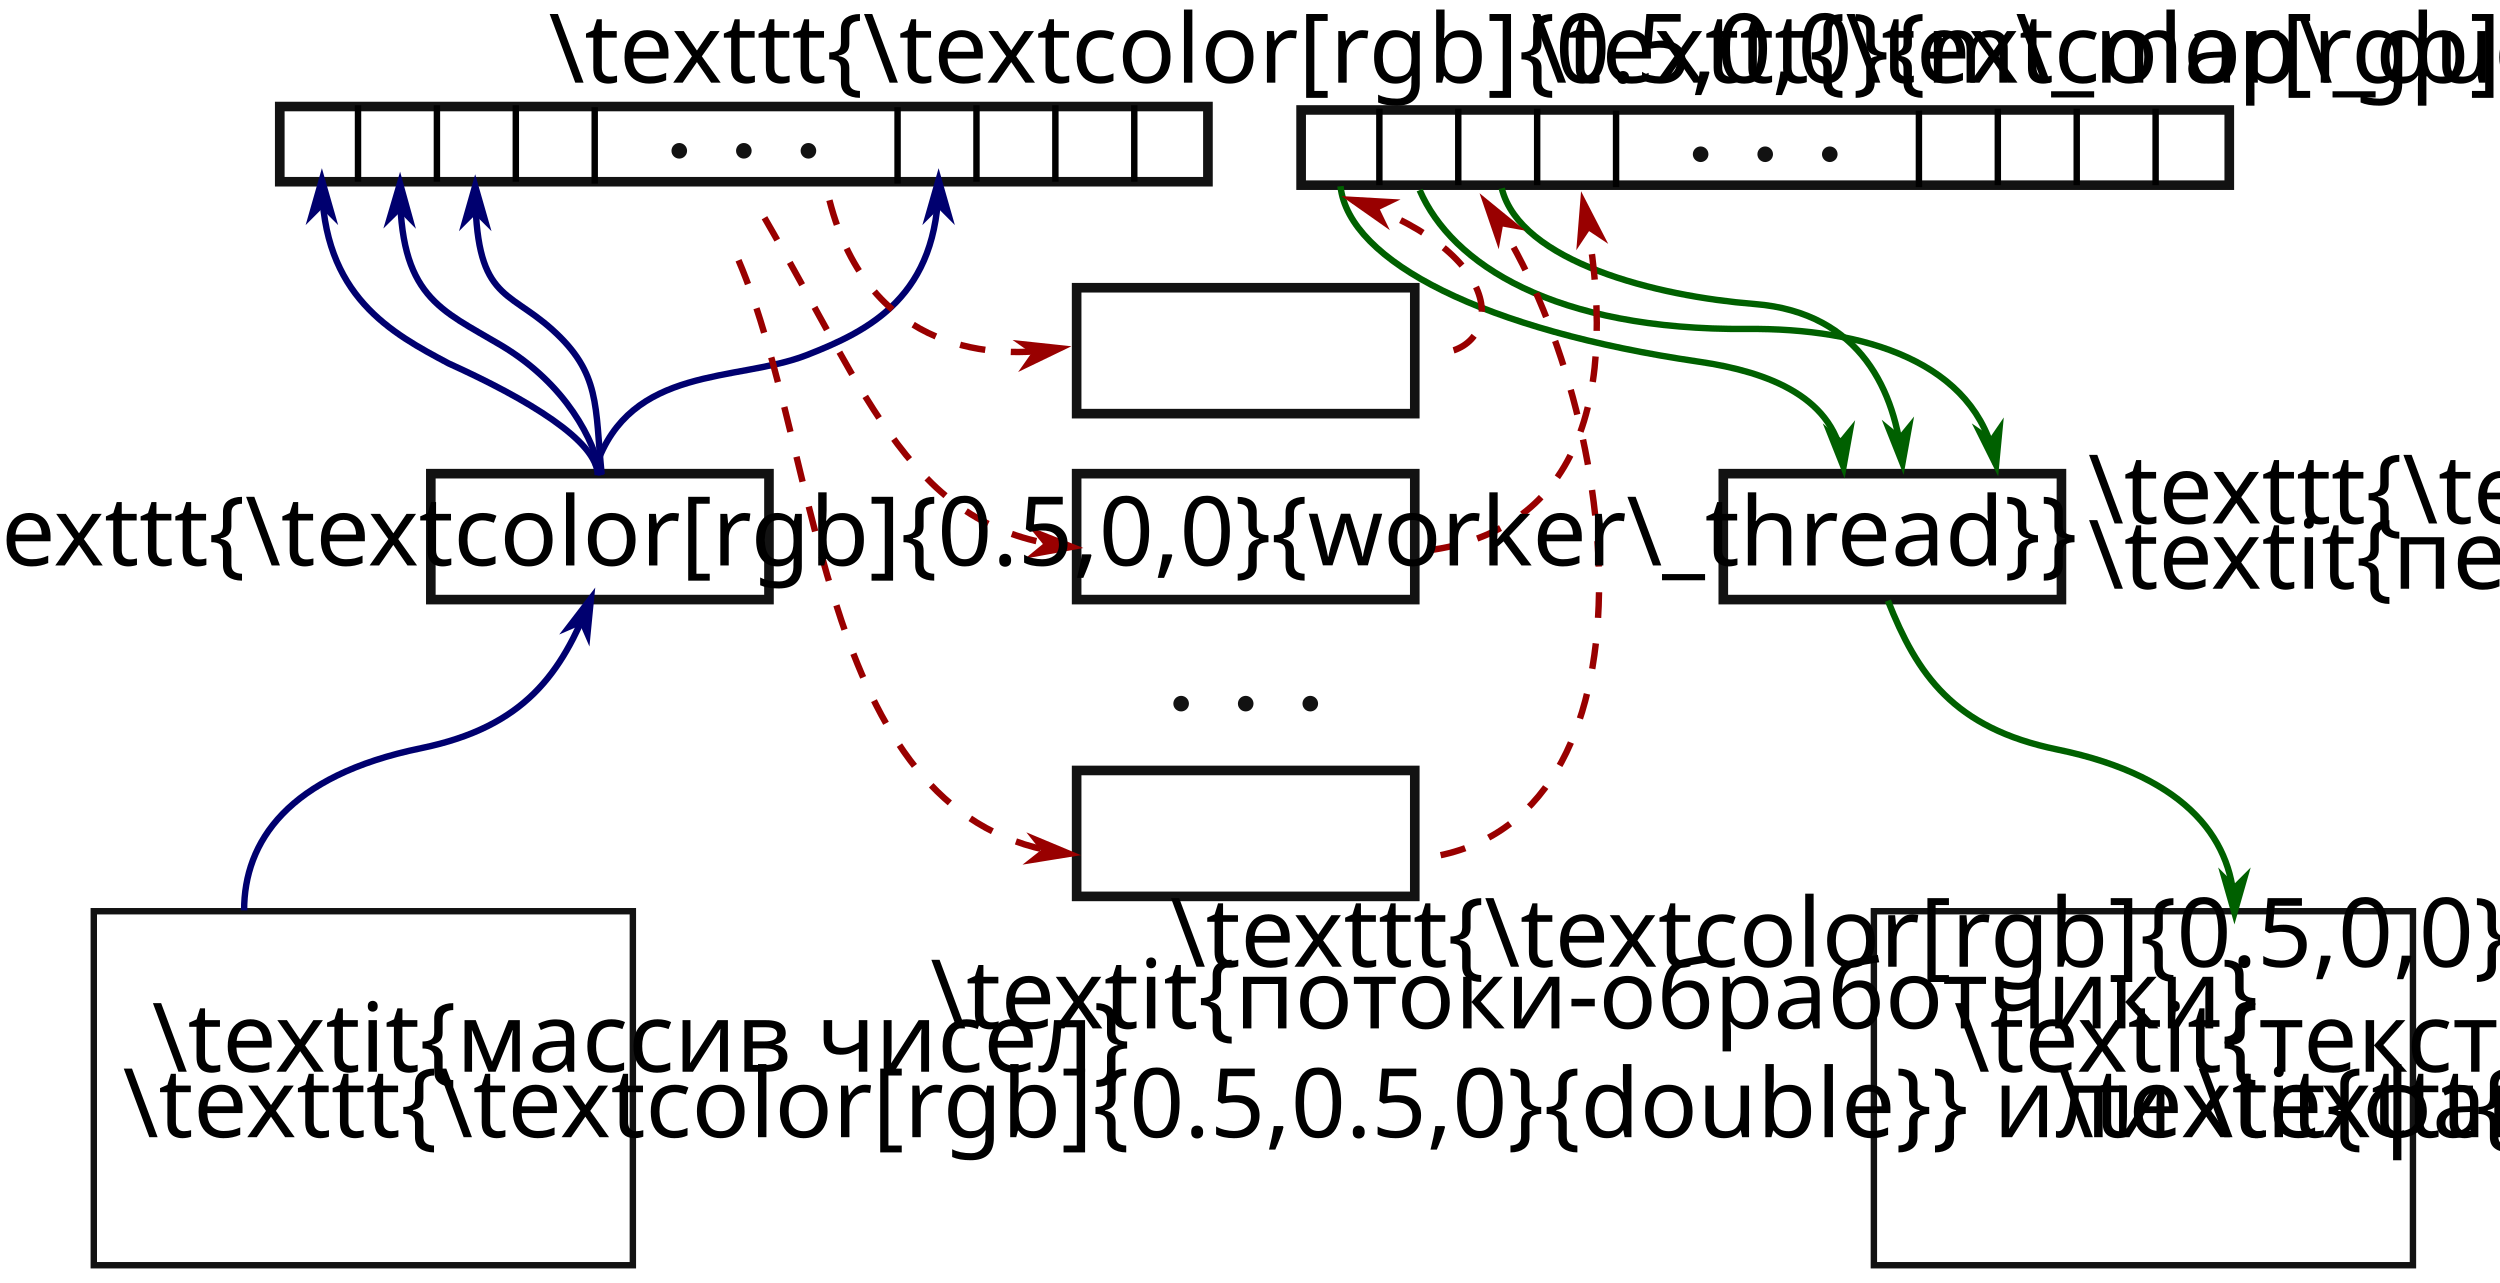
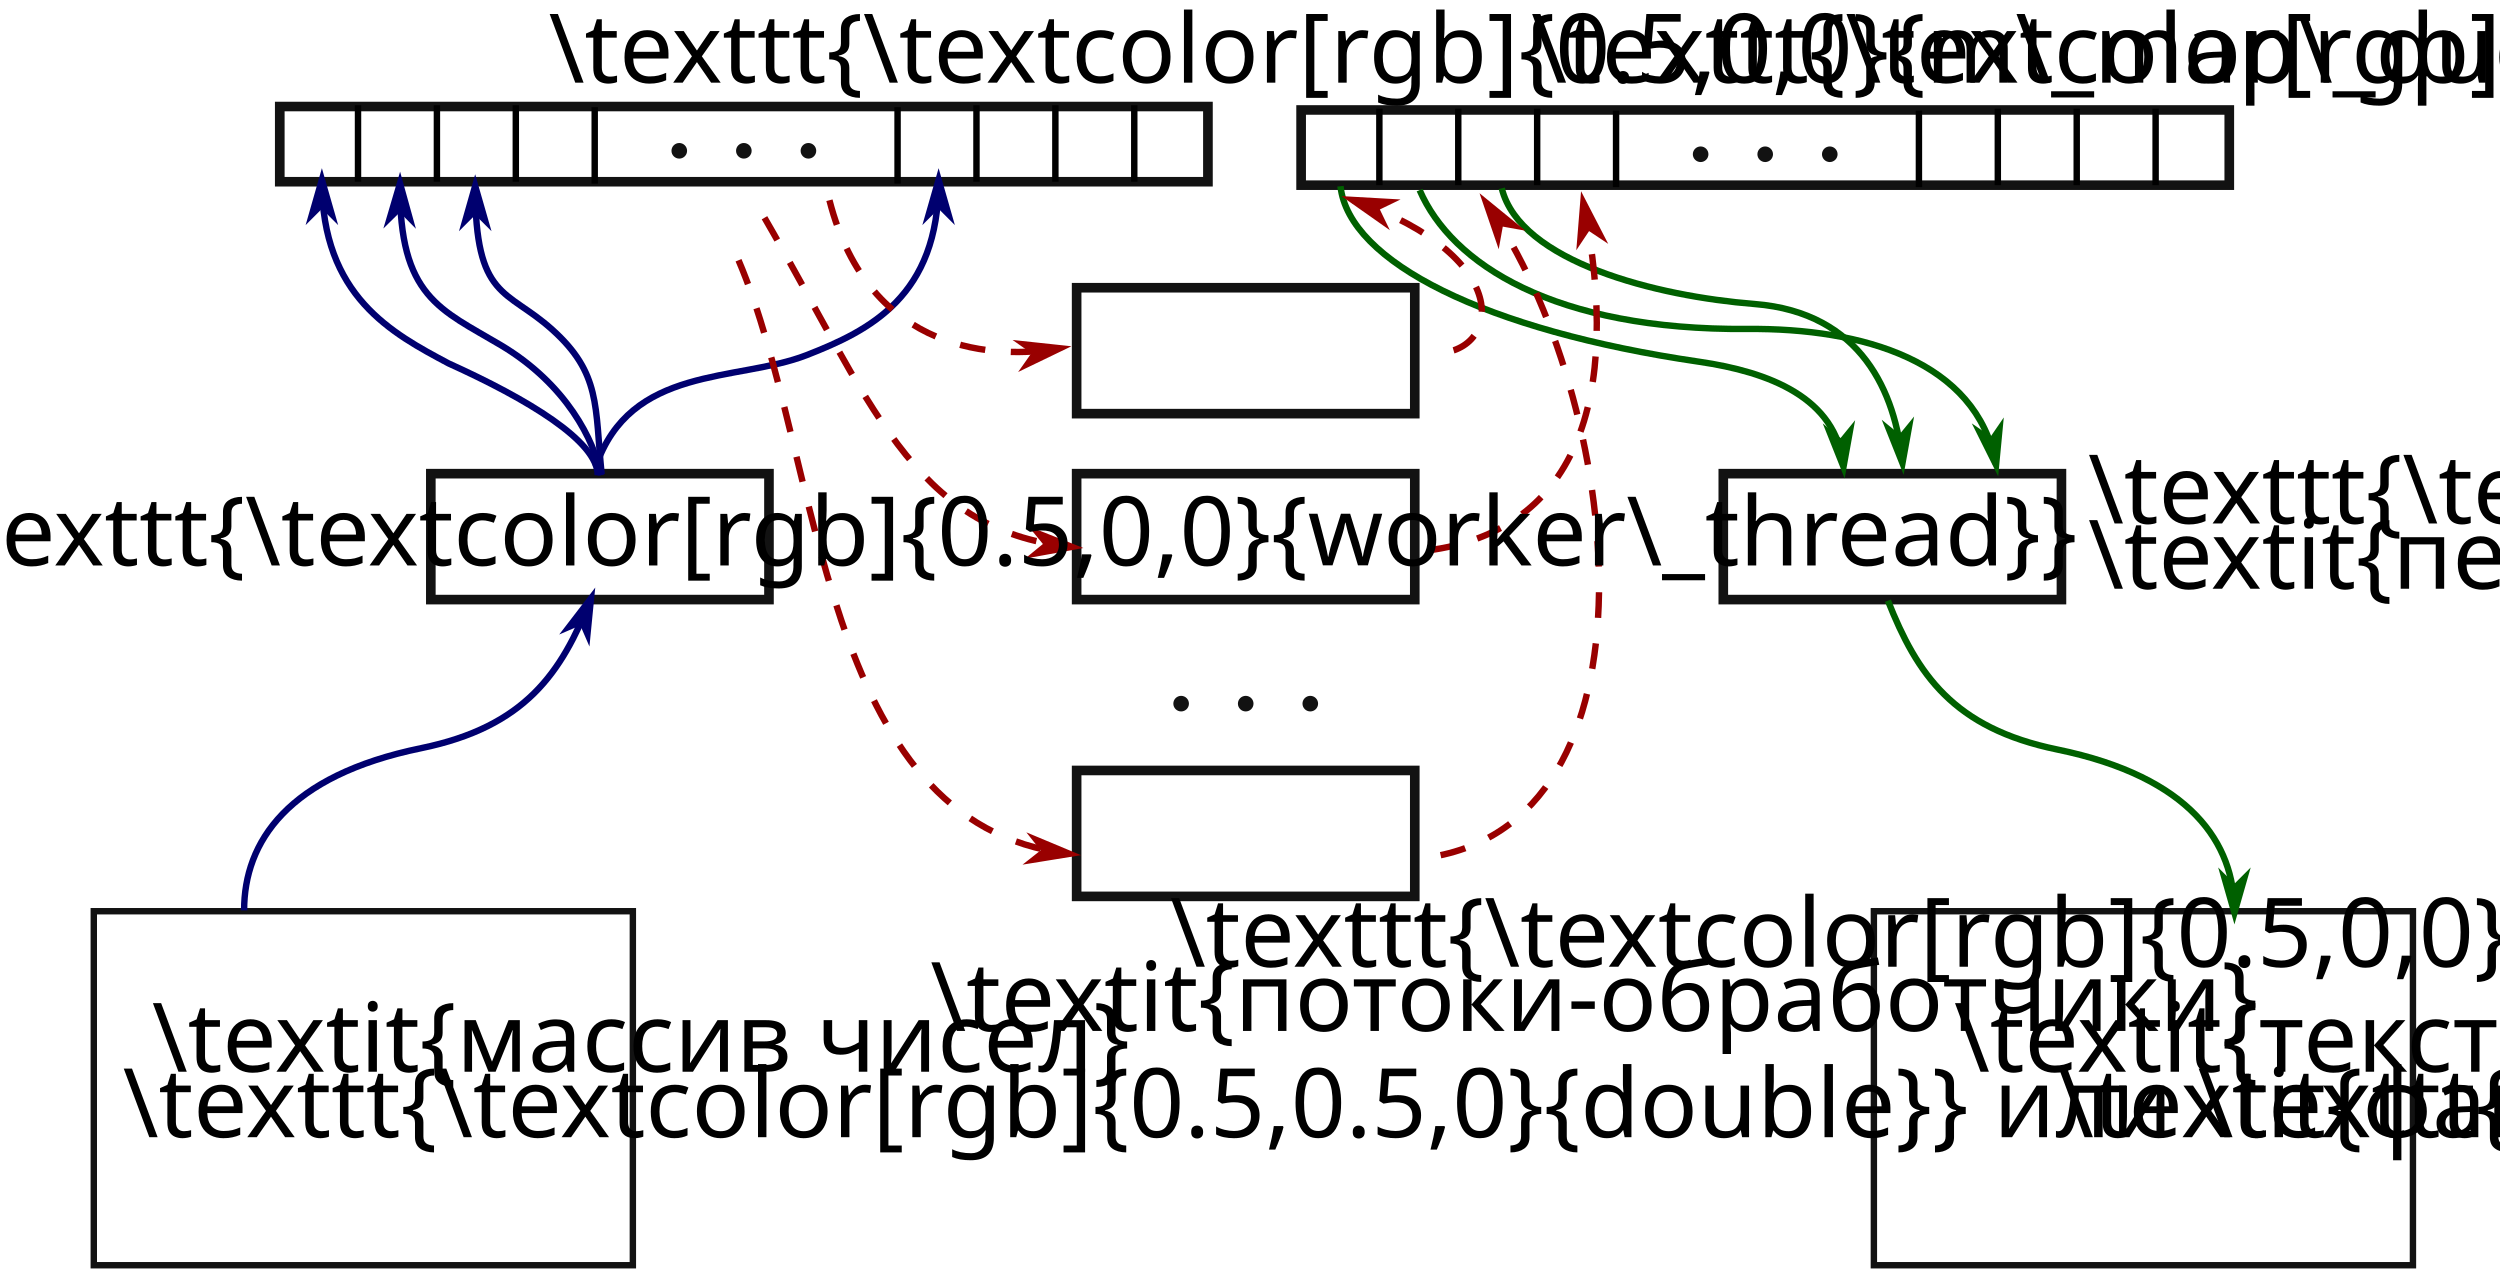
<svg xmlns="http://www.w3.org/2000/svg" width="390" height="200" viewBox="0 0 390 200" id="svg2" version="1.1">
  <defs id="defs4">
    <marker orient="auto" refY="0" refX="0" id="marker58646" style="overflow:visible">
      <path id="path58648" d="M 0,0 5,-5 -12.5,0 5,5 0,0 Z" style="fill:#990000;fill-opacity:1;fill-rule:evenodd;stroke:#990000;stroke-width:1pt;stroke-opacity:1" transform="matrix(-0.4,0,0,-0.4,-4,0)" />
    </marker>
    <marker orient="auto" refY="0" refX="0" id="marker58504" style="overflow:visible">
      <path id="path58506" d="M 0,0 5,-5 -12.5,0 5,5 0,0 Z" style="fill:#990000;fill-opacity:1;fill-rule:evenodd;stroke:#990000;stroke-width:1pt;stroke-opacity:1" transform="matrix(-0.4,0,0,-0.4,-4,0)" />
    </marker>
    <marker orient="auto" refY="0.0" refX="0.0" id="marker58344" style="overflow:visible">
      <path id="path58346" d="M 0.0,0.0 L 5.0,-5.0 L -12.5,0.0 L 5.0,5.0 L 0.0,0.0 z " style="fill-rule:evenodd;stroke:#990000;stroke-width:1pt;stroke-opacity:1;fill:#990000;fill-opacity:1" transform="scale(0.4) translate(10,0)" />
    </marker>
    <marker orient="auto" refY="0.0" refX="0.0" id="marker58214" style="overflow:visible">
      <path id="path58216" d="M 0.0,0.0 L 5.0,-5.0 L -12.5,0.0 L 5.0,5.0 L 0.0,0.0 z " style="fill-rule:evenodd;stroke:#990000;stroke-width:1pt;stroke-opacity:1;fill:#990000;fill-opacity:1" transform="scale(0.4) translate(10,0)" />
    </marker>
    <marker orient="auto" refY="0.0" refX="0.0" id="marker58090" style="overflow:visible">
      <path id="path58092" d="M 0.0,0.0 L 5.0,-5.0 L -12.5,0.0 L 5.0,5.0 L 0.0,0.0 z " style="fill-rule:evenodd;stroke:#990000;stroke-width:1pt;stroke-opacity:1;fill:#990000;fill-opacity:1" transform="scale(0.4) translate(10,0)" />
    </marker>
    <marker style="overflow:visible" id="marker30169" refX="0.0" refY="0.0" orient="auto">
      <path transform="scale(0.4) translate(10,0)" style="fill-rule:evenodd;stroke:#006000;stroke-width:1pt;stroke-opacity:1;fill:#006000;fill-opacity:1" d="M 0.0,0.0 L 5.0,-5.0 L -12.5,0.0 L 5.0,5.0 L 0.0,0.0 z " id="path30171" />
    </marker>
    <marker orient="auto" refY="0.0" refX="0.0" id="Arrow1Mstart" style="overflow:visible">
      <path id="path4640" d="M 0.0,0.0 L 5.0,-5.0 L -12.5,0.0 L 5.0,5.0 L 0.0,0.0 z " style="fill-rule:evenodd;stroke:#006000;stroke-width:1pt;stroke-opacity:1;fill:#006000;fill-opacity:1" transform="scale(0.4) translate(10,0)" />
    </marker>
    <marker style="overflow:visible;" id="marker14118" refX="0.0" refY="0.0" orient="auto">
      <path transform="scale(0.4) rotate(180) translate(10,0)" style="fill-rule:evenodd;stroke:#00006f;stroke-width:1pt;stroke-opacity:1;fill:#00006f;fill-opacity:1" d="M 0.0,0.0 L 5.0,-5.0 L -12.5,0.0 L 5.0,5.0 L 0.0,0.0 z " id="path14120" />
    </marker>
    <marker orient="auto" refY="0.0" refX="0.0" id="marker12146" style="overflow:visible;">
      <path id="path12148" d="M 0.0,0.0 L 5.0,-5.0 L -12.5,0.0 L 5.0,5.0 L 0.0,0.0 z " style="fill-rule:evenodd;stroke:#00006f;stroke-width:1pt;stroke-opacity:1;fill:#00006f;fill-opacity:1" transform="scale(0.4) rotate(180) translate(10,0)" />
    </marker>
    <marker style="overflow:visible;" id="marker9940" refX="0.0" refY="0.0" orient="auto">
      <path transform="scale(0.4) rotate(180) translate(10,0)" style="fill-rule:evenodd;stroke:#00006f;stroke-width:1pt;stroke-opacity:1;fill:#00006f;fill-opacity:1" d="M 0.0,0.0 L 5.0,-5.0 L -12.5,0.0 L 5.0,5.0 L 0.0,0.0 z " id="path9942" />
    </marker>
    <marker orient="auto" refY="0.0" refX="0.0" id="Arrow1Mend" style="overflow:visible;">
      <path id="path4643" d="M 0.0,0.0 L 5.0,-5.0 L -12.5,0.0 L 5.0,5.0 L 0.0,0.0 z " style="fill-rule:evenodd;stroke:#00006f;stroke-width:1pt;stroke-opacity:1;fill:#00006f;fill-opacity:1" transform="scale(0.4) rotate(180) translate(10,0)" />
    </marker>
    <marker orient="auto" refY="0.0" refX="0.0" id="Arrow1Lend" style="overflow:visible;">
      <path id="path4637" d="M 0.0,0.0 L 5.0,-5.0 L -12.5,0.0 L 5.0,5.0 L 0.0,0.0 z " style="fill-rule:evenodd;stroke:#000000;stroke-width:1pt;stroke-opacity:1;fill:#000000;fill-opacity:1" transform="scale(0.8) rotate(180) translate(12.5,0)" />
    </marker>
    <marker style="overflow:visible" id="marker9940-2" refX="0" refY="0" orient="auto">
      <path transform="matrix(-0.4,0,0,-0.4,-4,0)" style="fill:#00006f;fill-opacity:1;fill-rule:evenodd;stroke:#00006f;stroke-width:1pt;stroke-opacity:1" d="M 0,0 5,-5 -12.5,0 5,5 0,0 Z" id="path9942-1" />
    </marker>
    <marker style="overflow:visible" id="marker14118-5" refX="0" refY="0" orient="auto">
      <path transform="matrix(-0.4,0,0,-0.4,-4,0)" style="fill:#000000;fill-opacity:1;fill-rule:evenodd;stroke:#000000;stroke-width:1pt;stroke-opacity:1" d="M 0,0 5,-5 -12.5,0 5,5 0,0 Z" id="path14120-2" />
    </marker>
    <marker style="overflow:visible" id="marker30169-7" refX="0" refY="0" orient="auto">
      <path transform="matrix(0.4,0,0,0.4,4,0)" style="fill:#006000;fill-opacity:1;fill-rule:evenodd;stroke:#006000;stroke-width:1pt;stroke-opacity:1" d="M 0,0 5,-5 -12.5,0 5,5 0,0 Z" id="path30171-0" />
    </marker>
    <marker style="overflow:visible" id="marker30169-8" refX="0" refY="0" orient="auto">
      <path transform="matrix(0.4,0,0,0.4,4,0)" style="fill:#006000;fill-opacity:1;fill-rule:evenodd;stroke:#006000;stroke-width:1pt;stroke-opacity:1" d="M 0,0 5,-5 -12.5,0 5,5 0,0 Z" id="path30171-08" />
    </marker>
    <marker style="overflow:visible" id="marker30169-1" refX="0" refY="0" orient="auto">
      <path transform="matrix(0.4,0,0,0.4,4,0)" style="fill:#000000;fill-opacity:1;fill-rule:evenodd;stroke:#000000;stroke-width:1pt;stroke-opacity:1" d="M 0,0 5,-5 -12.5,0 5,5 0,0 Z" id="path30171-06" />
    </marker>
    <marker style="overflow:visible" id="marker9940-2-7" refX="0" refY="0" orient="auto">
      <path transform="matrix(-0.4,0,0,-0.4,-4,0)" style="fill:#990000;fill-opacity:1;fill-rule:evenodd;stroke:#990000;stroke-width:1pt;stroke-opacity:1" d="M 0,0 5,-5 -12.5,0 5,5 0,0 Z" id="path9942-1-9" />
    </marker>
    <marker style="overflow:visible" id="marker9940-2-7-2" refX="0" refY="0" orient="auto">
      <path transform="matrix(-0.4,0,0,-0.4,-4,0)" style="fill:#990000;fill-opacity:1;fill-rule:evenodd;stroke:#990000;stroke-width:1pt;stroke-opacity:1" d="M 0,0 5,-5 -12.5,0 5,5 0,0 Z" id="path9942-1-9-0" />
    </marker>
    <marker style="overflow:visible" id="marker9940-2-7-2-4" refX="0" refY="0" orient="auto">
      <path transform="matrix(-0.4,0,0,-0.4,-4,0)" style="fill:#990000;fill-opacity:1;fill-rule:evenodd;stroke:#990000;stroke-width:1pt;stroke-opacity:1" d="M 0,0 5,-5 -12.5,0 5,5 0,0 Z" id="path9942-1-9-0-6" />
    </marker>
  </defs>
  <g id="layer1" transform="translate(0,-852.3622)">
    <g id="g4223" transform="matrix(0.6070988,0,0,0.6011746,31.04691,326.0447)">
      <rect y="903.123" x="20.75" height="19.517" width="238.5" id="rect4138" style="opacity:0.927;fill:none;fill-opacity:1;fill-rule:evenodd;stroke:#000000;stroke-width:2.483;stroke-miterlimit:4;stroke-dasharray:none;stroke-dashoffset:0;stroke-opacity:1" />
      <path id="path4144" d="m 199.774,902.792 0,19.847" style="fill:none;fill-rule:evenodd;stroke:#000000;stroke-width:1.655px;stroke-linecap:butt;stroke-linejoin:miter;stroke-opacity:1" />
      <path id="path4144-0" d="m 81.403,902.792 0,19.847" style="fill:none;fill-rule:evenodd;stroke:#000000;stroke-width:1.655px;stroke-linecap:butt;stroke-linejoin:miter;stroke-opacity:1" />
      <path id="path4144-8" d="m 61.129,902.792 0,19.847" style="fill:none;fill-rule:evenodd;stroke:#000000;stroke-width:1.655px;stroke-linecap:butt;stroke-linejoin:miter;stroke-opacity:1" />
      <path id="path4144-0-5" d="m 40.855,902.792 0,19.847" style="fill:none;fill-rule:evenodd;stroke:#000000;stroke-width:1.655px;stroke-linecap:butt;stroke-linejoin:miter;stroke-opacity:1" />
      <path id="path4144-9" d="m 240.322,902.792 0,19.847" style="fill:none;fill-rule:evenodd;stroke:#000000;stroke-width:1.655px;stroke-linecap:butt;stroke-linejoin:miter;stroke-opacity:1" />
      <path id="path4144-0-53" d="m 220.048,902.792 0,19.847" style="fill:none;fill-rule:evenodd;stroke:#000000;stroke-width:1.655px;stroke-linecap:butt;stroke-linejoin:miter;stroke-opacity:1" />
      <path id="path4144-0-2" d="m 101.677,903.289 0,19.847" style="fill:none;fill-rule:evenodd;stroke:#000000;stroke-width:1.655px;stroke-linecap:butt;stroke-linejoin:miter;stroke-opacity:1" />
      <path id="path4144-0-9" d="m 179.5,903.289 0,19.847" style="fill:none;fill-rule:evenodd;stroke:#000000;stroke-width:1.655px;stroke-linecap:butt;stroke-linejoin:miter;stroke-opacity:1" />
    </g>
    <g id="g4299" transform="matrix(0.811184,0,0,0.8112653,39.85569,111.1844)">
      <circle r="1.5" cy="942.606" cx="81.5" id="path4276" style="opacity:0.927;fill:#000000;fill-opacity:1;fill-rule:evenodd;stroke:none;stroke-width:1.5;stroke-miterlimit:4;stroke-dasharray:none;stroke-dashoffset:0;stroke-opacity:1" />
      <circle r="1.5" cy="942.606" cx="93.918" id="path4276-5" style="opacity:0.927;fill:#000000;fill-opacity:1;fill-rule:evenodd;stroke:none;stroke-width:1.5;stroke-miterlimit:4;stroke-dasharray:none;stroke-dashoffset:0;stroke-opacity:1" />
      <circle r="1.5" cy="942.606" cx="106.337" id="path4276-2" style="opacity:0.927;fill:#000000;fill-opacity:1;fill-rule:evenodd;stroke:none;stroke-width:1.5;stroke-miterlimit:4;stroke-dasharray:none;stroke-dashoffset:0;stroke-opacity:1" />
    </g>
    <g id="g4223-2" transform="matrix(0.6070988,0,0,0.6011746,190.3776,326.5819)">
      <rect y="903.123" x="20.75" height="19.517" width="238.5" id="rect4138-0" style="opacity:0.927;fill:none;fill-opacity:1;fill-rule:evenodd;stroke:#000000;stroke-width:2.483;stroke-miterlimit:4;stroke-dasharray:none;stroke-dashoffset:0;stroke-opacity:1" />
      <path id="path4144-96" d="m 199.774,902.792 0,19.847" style="fill:none;fill-rule:evenodd;stroke:#000000;stroke-width:1.655px;stroke-linecap:butt;stroke-linejoin:miter;stroke-opacity:1" />
      <path id="path4144-0-3" d="m 81.403,902.792 0,19.847" style="fill:none;fill-rule:evenodd;stroke:#000000;stroke-width:1.655px;stroke-linecap:butt;stroke-linejoin:miter;stroke-opacity:1" />
      <path id="path4144-8-8" d="m 61.129,902.792 0,19.847" style="fill:none;fill-rule:evenodd;stroke:#000000;stroke-width:1.655px;stroke-linecap:butt;stroke-linejoin:miter;stroke-opacity:1" />
      <path id="path4144-0-5-5" d="m 40.855,902.792 0,19.847" style="fill:none;fill-rule:evenodd;stroke:#000000;stroke-width:1.655px;stroke-linecap:butt;stroke-linejoin:miter;stroke-opacity:1" />
      <path id="path4144-9-8" d="m 240.322,902.792 0,19.847" style="fill:none;fill-rule:evenodd;stroke:#000000;stroke-width:1.655px;stroke-linecap:butt;stroke-linejoin:miter;stroke-opacity:1" />
      <path id="path4144-0-53-1" d="m 220.048,902.792 0,19.847" style="fill:none;fill-rule:evenodd;stroke:#000000;stroke-width:1.655px;stroke-linecap:butt;stroke-linejoin:miter;stroke-opacity:1" />
      <path id="path4144-0-2-3" d="m 101.677,903.289 0,19.847" style="fill:none;fill-rule:evenodd;stroke:#000000;stroke-width:1.655px;stroke-linecap:butt;stroke-linejoin:miter;stroke-opacity:1" />
      <path id="path4144-0-9-1" d="m 179.5,903.289 0,19.847" style="fill:none;fill-rule:evenodd;stroke:#000000;stroke-width:1.655px;stroke-linecap:butt;stroke-linejoin:miter;stroke-opacity:1" />
    </g>
    <g id="g4299-7" transform="matrix(0.811184,0,0,0.8112653,199.1864,111.7216)">
      <circle r="1.5" cy="942.606" cx="81.5" id="path4276-3" style="opacity:0.927;fill:#000000;fill-opacity:1;fill-rule:evenodd;stroke:none;stroke-width:1.5;stroke-miterlimit:4;stroke-dasharray:none;stroke-dashoffset:0;stroke-opacity:1" />
      <circle r="1.5" cy="942.606" cx="93.918" id="path4276-5-2" style="opacity:0.927;fill:#000000;fill-opacity:1;fill-rule:evenodd;stroke:none;stroke-width:1.5;stroke-miterlimit:4;stroke-dasharray:none;stroke-dashoffset:0;stroke-opacity:1" />
      <circle r="1.5" cy="942.606" cx="106.337" id="path4276-2-1" style="opacity:0.927;fill:#000000;fill-opacity:1;fill-rule:evenodd;stroke:none;stroke-width:1.5;stroke-miterlimit:4;stroke-dasharray:none;stroke-dashoffset:0;stroke-opacity:1" />
    </g>
    <rect style="opacity:0.927;fill:none;fill-opacity:1;fill-rule:evenodd;stroke:#000000;stroke-width:1.5;stroke-miterlimit:4;stroke-dasharray:none;stroke-dashoffset:0;stroke-opacity:1" id="rect4427" width="52.751" height="19.644" x="167.955" y="897.248" />
    <rect style="opacity:0.927;fill:none;fill-opacity:1;fill-rule:evenodd;stroke:#000000;stroke-width:1.5;stroke-miterlimit:4;stroke-dasharray:none;stroke-dashoffset:0;stroke-opacity:1" id="rect4427-5" width="52.751" height="19.644" x="167.955" y="972.554" />
    <rect style="opacity:0.927;fill:none;fill-opacity:1;fill-rule:evenodd;stroke:#000000;stroke-width:1.5;stroke-miterlimit:4;stroke-dasharray:none;stroke-dashoffset:0;stroke-opacity:1" id="rect4427-0" width="52.751" height="19.644" x="67.209" y="926.255" />
    <rect style="opacity:0.927;fill:none;fill-opacity:1;fill-rule:evenodd;stroke:#000000;stroke-width:1.5;stroke-miterlimit:4;stroke-dasharray:none;stroke-dashoffset:0;stroke-opacity:1" id="rect4427-6" width="52.751" height="19.644" x="167.955" y="926.255" />
    <g id="g4299-1" transform="matrix(0.811184,0,0,0.8112653,118.1456,197.4265)">
      <circle r="1.5" cy="942.606" cx="81.5" id="path4276-33" style="opacity:0.927;fill:#000000;fill-opacity:1;fill-rule:evenodd;stroke:none;stroke-width:1.5;stroke-miterlimit:4;stroke-dasharray:none;stroke-dashoffset:0;stroke-opacity:1" />
      <circle r="1.5" cy="942.606" cx="93.918" id="path4276-5-0" style="opacity:0.927;fill:#000000;fill-opacity:1;fill-rule:evenodd;stroke:none;stroke-width:1.5;stroke-miterlimit:4;stroke-dasharray:none;stroke-dashoffset:0;stroke-opacity:1" />
      <circle r="1.5" cy="942.606" cx="106.337" id="path4276-2-9" style="opacity:0.927;fill:#000000;fill-opacity:1;fill-rule:evenodd;stroke:none;stroke-width:1.5;stroke-miterlimit:4;stroke-dasharray:none;stroke-dashoffset:0;stroke-opacity:1" />
    </g>
    <rect style="opacity:0.927;fill:none;fill-opacity:1;fill-rule:evenodd;stroke:#000000;stroke-width:1.5;stroke-miterlimit:4;stroke-dasharray:none;stroke-dashoffset:0;stroke-opacity:1" id="rect4427-0-8" width="52.751" height="19.644" x="268.835" y="926.255" />
    <rect style="opacity:0.927;fill:none;fill-opacity:1;fill-rule:evenodd;stroke:#000000;stroke-width:1;stroke-miterlimit:4;stroke-dasharray:none;stroke-dashoffset:0;stroke-opacity:1" id="rect4541" width="84.094" height="55.226" x="14.632" y="994.513" />
    <rect style="opacity:0.927;fill:none;fill-opacity:1;fill-rule:evenodd;stroke:#000000;stroke-width:1;stroke-miterlimit:4;stroke-dasharray:none;stroke-dashoffset:0;stroke-opacity:1" id="rect4541-1" width="84.094" height="55.226" x="292.325" y="994.513" />
    <path style="fill:none;fill-rule:evenodd;stroke:#00006f;stroke-width:1px;stroke-linecap:butt;stroke-linejoin:miter;stroke-opacity:1;marker-end:url(#Arrow1Mend)" d="m 38.082,994.387 c 0,-10.682 6.793,-21.027 27.626,-25.312 16.243,-3.341 21.889,-11.738 26.427,-23.221" id="path4628" />
    <path style="fill:none;fill-rule:evenodd;stroke:#00006f;stroke-width:1px;stroke-linecap:butt;stroke-linejoin:miter;stroke-opacity:1;marker-end:url(#marker9940)" d="m 93.24,926.504 c 0,-5.341 -10.983,-11.893 -23.266,-17.451 -8.772,-4.676 -19.759,-10.464 -19.759,-28.488" id="path9928" />
    <path style="fill:none;fill-rule:evenodd;stroke:#00006f;stroke-width:1px;stroke-linecap:butt;stroke-linejoin:miter;stroke-opacity:1;marker-end:url(#marker12146)" d="M 93.724,926.504 C 92.786,921.163 88.354,912.299 78.144,906.217 68.729,900.608 62.259,898.74 62.399,881.117" id="path9930" />
    <path style="fill:none;fill-rule:evenodd;stroke:#00006f;stroke-width:1px;stroke-linecap:butt;stroke-linejoin:miter;stroke-opacity:1;marker-end:url(#marker14118)" d="M 93.861,926.353 C 92.786,915.671 93.744,910.624 86.146,903.78 79.007,897.349 74.151,899.194 74.129,881.517" id="path9932" />
    <path style="fill:none;fill-rule:evenodd;stroke:#00006f;stroke-width:1px;stroke-linecap:butt;stroke-linejoin:miter;stroke-opacity:1;marker-end:url(#marker9940-2)" d="m 92.932,925.222 c 5.346,-15.952 22.137,-13.262 32.878,-17.451 9.849,-3.842 20.613,-9.183 20.613,-27.206" id="path9928-6" />
    <path style="fill:none;fill-rule:evenodd;stroke:#006000;stroke-width:1px;stroke-linecap:butt;stroke-linejoin:miter;stroke-opacity:1;marker-start:url(#Arrow1Mstart)" d="m 348.572,994.601 c 0,-10.682 -6.793,-21.027 -27.626,-25.312 -16.243,-3.341 -21.889,-11.738 -26.427,-23.221" id="path4628-8" />
    <path style="fill:none;fill-rule:evenodd;stroke:#006000;stroke-width:1px;stroke-linecap:butt;stroke-linejoin:miter;stroke-opacity:1;marker-start:url(#marker30169)" d="m 296.768,924.467 c -1.075,-10.682 -6.251,-23.356 -23.073,-24.681 -15.21,-1.198 -36.571,-6.538 -39.42,-18.047" id="path9932-8" />
    <path style="fill:none;fill-rule:evenodd;stroke:#006000;stroke-width:1px;stroke-linecap:butt;stroke-linejoin:miter;stroke-opacity:1;marker-start:url(#marker30169-7)" d="m 311.358,924.746 c -2.985,-16.079 -20.83,-21.215 -38.732,-21.067 -30.162,0.25 -46.183,-10.131 -51.164,-21.661" id="path9932-8-7" />
    <path style="fill:none;fill-rule:evenodd;stroke:#006000;stroke-width:1px;stroke-linecap:butt;stroke-linejoin:miter;stroke-opacity:1;marker-start:url(#marker30169-8)" d="M 287.569,925.047 C 286.493,914.366 275.905,910.379 265.098,908.799 231.784,903.929 210.423,893.248 209.116,881.416" id="path9932-8-1" />
    <path style="fill:none;fill-rule:evenodd;stroke:#000000;stroke-width:1px;stroke-linecap:butt;stroke-linejoin:miter;stroke-opacity:1;marker-start:url(#marker30169-1)" d="m 57.884,39.72 c -1.007,-10 -0.674,-13.598 -7.788,-20.005 C 43.412,13.695 0.52,16.55 0.5,6.1935246e-4" id="path9932-8-4" />
    <path style="fill:none;fill-rule:evenodd;stroke:#990000;stroke-width:1;stroke-linecap:butt;stroke-linejoin:miter;stroke-miterlimit:4;stroke-dasharray:4, 4;stroke-dashoffset:0;stroke-opacity:1;marker-end:url(#marker9940-2-7)" d="m 129.393,883.601 c 6.244,24.338 26.395,24.746 35.814,23.115" id="path9928-6-4" />
    <path style="fill:none;fill-rule:evenodd;stroke:#990000;stroke-width:1;stroke-linecap:butt;stroke-linejoin:miter;stroke-miterlimit:4;stroke-dasharray:4, 4;stroke-dashoffset:0;stroke-opacity:1;marker-end:url(#marker9940-2-7-2)" d="m 119.262,886.331 c 16.398,28.28 23.091,48.879 47.786,51.325" id="path9928-6-4-6" />
    <path style="fill:none;fill-rule:evenodd;stroke:#990000;stroke-width:1;stroke-linecap:butt;stroke-linejoin:miter;stroke-miterlimit:4;stroke-dasharray:4, 4;stroke-dashoffset:0;stroke-opacity:1;marker-end:url(#marker9940-2-7-2-4)" d="m 115.211,892.961 c 13.228,30.96 12.364,87.957 51.469,92.578" id="path9928-6-4-6-9" />
    <path style="fill:none;fill-rule:evenodd;stroke:#990000;stroke-width:1;stroke-linecap:butt;stroke-linejoin:miter;stroke-miterlimit:4;stroke-dasharray:4, 4;stroke-dashoffset:0;stroke-opacity:1;marker-start:url(#marker58344)" d="m 211.122,883.601 c 26.06,9.072 22.831,24.539 12.064,23.852" id="path9928-6-4-2" />
    <path style="fill:none;fill-rule:evenodd;stroke:#990000;stroke-width:1;stroke-linecap:butt;stroke-linejoin:miter;stroke-miterlimit:4;stroke-dasharray:4, 4;stroke-dashoffset:0;stroke-opacity:1;marker-start:url(#marker58090)" d="m 247.033,884.121 c 6.112,30.49 -0.994,51.826 -25.688,54.272" id="path9928-6-4-6-97" />
    <path style="fill:none;fill-rule:evenodd;stroke:#990000;stroke-width:1;stroke-linecap:butt;stroke-linejoin:miter;stroke-miterlimit:4;stroke-dasharray:4, 4;stroke-dashoffset:0;stroke-opacity:1;marker-start:url(#marker58214)" d="m 231.933,884.121 c 21.212,30.49 28.885,97.534 -10.22,102.155" id="path9928-6-4-6-9-2" />
    <text xml:space="preserve" style="font-style:normal;font-weight:normal;font-size:15px;line-height:125%;font-family:sans-serif;letter-spacing:0px;word-spacing:0px;fill:#000000;fill-opacity:1;stroke:none;stroke-width:1px;stroke-linecap:butt;stroke-linejoin:miter;stroke-opacity:1" x="85.597" y="865.252" id="text4349">
      <tspan id="tspan4351" x="85.597" y="865.252">\texttt{\textcolor[rgb]{0.5,0,0}{m\_map\_queue}}</tspan>
    </text>
    <text xml:space="preserve" style="font-style:normal;font-weight:normal;font-size:15px;line-height:125%;font-family:sans-serif;text-align:start;letter-spacing:0px;word-spacing:0px;writing-mode:lr-tb;text-anchor:start;fill:#000000;fill-opacity:1;stroke:none;stroke-width:1px;stroke-linecap:butt;stroke-linejoin:miter;stroke-opacity:1" x="238.862" y="865.252" id="text4349-3">
      <tspan id="tspan4428" x="238.862" y="865.252">\texttt{\textcolor[rgb]{0.5,0,0}{m\_reduce\_queue}}</tspan>
    </text>
    <text xml:space="preserve" style="font-style:normal;font-weight:normal;font-size:15px;line-height:125%;font-family:sans-serif;letter-spacing:0px;word-spacing:0px;fill:#000000;fill-opacity:1;stroke:none;stroke-width:1px;stroke-linecap:butt;stroke-linejoin:miter;stroke-opacity:1" x="19.152" y="1029.766" id="text4349-6">
      <tspan id="tspan4351-0" x="19.152" y="1029.766">\texttt{\textcolor[rgb]{0.5,0.5,0}{double}} или \texttt{\textcolor[rgb]{0.5,0.5,0}{int}}</tspan>
    </text>
    <text xml:space="preserve" style="font-style:normal;font-weight:normal;font-size:15px;line-height:125%;font-family:sans-serif;letter-spacing:0px;word-spacing:0px;fill:#000000;fill-opacity:1;stroke:none;stroke-width:1px;stroke-linecap:butt;stroke-linejoin:miter;stroke-opacity:1" x="23.699" y="1019.554" id="text4475">
      <tspan id="tspan4477" x="23.699" y="1019.554">\textit{массив чисел}</tspan>
    </text>
    <text xml:space="preserve" style="font-style:normal;font-weight:normal;font-size:15px;line-height:125%;font-family:sans-serif;text-align:start;letter-spacing:0px;word-spacing:0px;writing-mode:lr-tb;text-anchor:start;fill:#000000;fill-opacity:1;stroke:none;stroke-width:1px;stroke-linecap:butt;stroke-linejoin:miter;stroke-opacity:1" x="304.829" y="1019.554" id="text4475-8">
      <tspan id="tspan4595" x="304.829" y="1019.554">\textit{текстовый}</tspan>
    </text>
    <text xml:space="preserve" style="font-style:normal;font-weight:normal;font-size:15px;line-height:125%;font-family:sans-serif;text-align:start;letter-spacing:0px;word-spacing:0px;writing-mode:lr-tb;text-anchor:start;fill:#000000;fill-opacity:1;stroke:none;stroke-width:1px;stroke-linecap:butt;stroke-linejoin:miter;stroke-opacity:1" x="182.514" y="1003.176" id="text4349-9">
      <tspan id="tspan4515" x="182.514" y="1003.176">\texttt{\textcolor[rgb]{0.5,0,0}{maps}}</tspan>
    </text>
    <text xml:space="preserve" style="font-style:normal;font-weight:normal;font-size:15px;line-height:125%;font-family:sans-serif;text-align:start;letter-spacing:0px;word-spacing:0px;writing-mode:lr-tb;text-anchor:start;fill:#000000;fill-opacity:1;stroke:none;stroke-width:1px;stroke-linecap:butt;stroke-linejoin:miter;stroke-opacity:1" x="325.739" y="934.027" id="text4349-9-7">
      <tspan id="tspan4535" x="325.739" y="934.027">\texttt{\textcolor[rgb]{0.5,0,0}{reducer}}</tspan>
    </text>
    <text xml:space="preserve" style="font-style:normal;font-weight:normal;font-size:15px;line-height:125%;font-family:sans-serif;text-align:start;letter-spacing:0px;word-spacing:0px;writing-mode:lr-tb;text-anchor:start;fill:#000000;fill-opacity:1;stroke:none;stroke-width:1px;stroke-linecap:butt;stroke-linejoin:miter;stroke-opacity:1" x="-10.801" y="940.572" id="text4475-4">
      <tspan id="tspan4555" x="-10.801" y="940.572">\texttt{\textcolor[rgb]{0.5,0,0}{worker\_thread}}</tspan>
    </text>
    <text xml:space="preserve" style="font-style:normal;font-weight:normal;font-size:15px;line-height:125%;font-family:sans-serif;text-align:start;letter-spacing:0px;word-spacing:0px;writing-mode:lr-tb;text-anchor:start;fill:#000000;fill-opacity:1;stroke:none;stroke-width:1px;stroke-linecap:butt;stroke-linejoin:miter;stroke-opacity:1" x="321.049" y="1029.766" id="text4475-8-0">
      <tspan id="tspan4595-3" x="321.049" y="1029.766">\textit{файл}</tspan>
    </text>
-     <text xml:space="preserve" style="font-style:normal;font-weight:normal;font-size:15px;line-height:125%;font-family:sans-serif;text-align:start;letter-spacing:0px;word-spacing:0px;writing-mode:lr-tb;text-anchor:start;fill:#000000;fill-opacity:1;stroke:none;stroke-width:1px;stroke-linecap:butt;stroke-linejoin:miter;stroke-opacity:1" x="145.132" y="1012.788" id="text4475-8-9">
-       <tspan id="tspan4595-7" x="145.132" y="1012.788">\textit{потоки-обработчики}</tspan>
+     <text xml:space="preserve" style="font-style:normal;font-weight:normal;font-size:15px;line-height:125%;font-family:sans-serif;text-align:start;letter-spacing:0px;word-spacing:0px;writing-mode:lr-tb;text-anchor:start;fill:#000000;fill-opacity:1;stroke:none;stroke-width:1px;stroke-linecap:butt;stroke-linejoin:miter;stroke-opacity:1" x="145.132" y="1013.188" id="text4475-8-9">
+       <tspan id="tspan4595-7" x="145.132" y="1013.188">\textit{потоки-обработчики}</tspan>
    </text>
    <text xml:space="preserve" style="font-style:normal;font-weight:normal;font-size:15px;line-height:125%;font-family:sans-serif;text-align:start;letter-spacing:0px;word-spacing:0px;writing-mode:lr-tb;text-anchor:start;fill:#000000;fill-opacity:1;stroke:none;stroke-width:1px;stroke-linecap:butt;stroke-linejoin:miter;stroke-opacity:1" x="325.739" y="944.207" id="text4475-8-9-5">
      <tspan id="tspan4595-7-3" x="325.739" y="944.207">\textit{печатающий поток}</tspan>
    </text>
  </g>
</svg>
